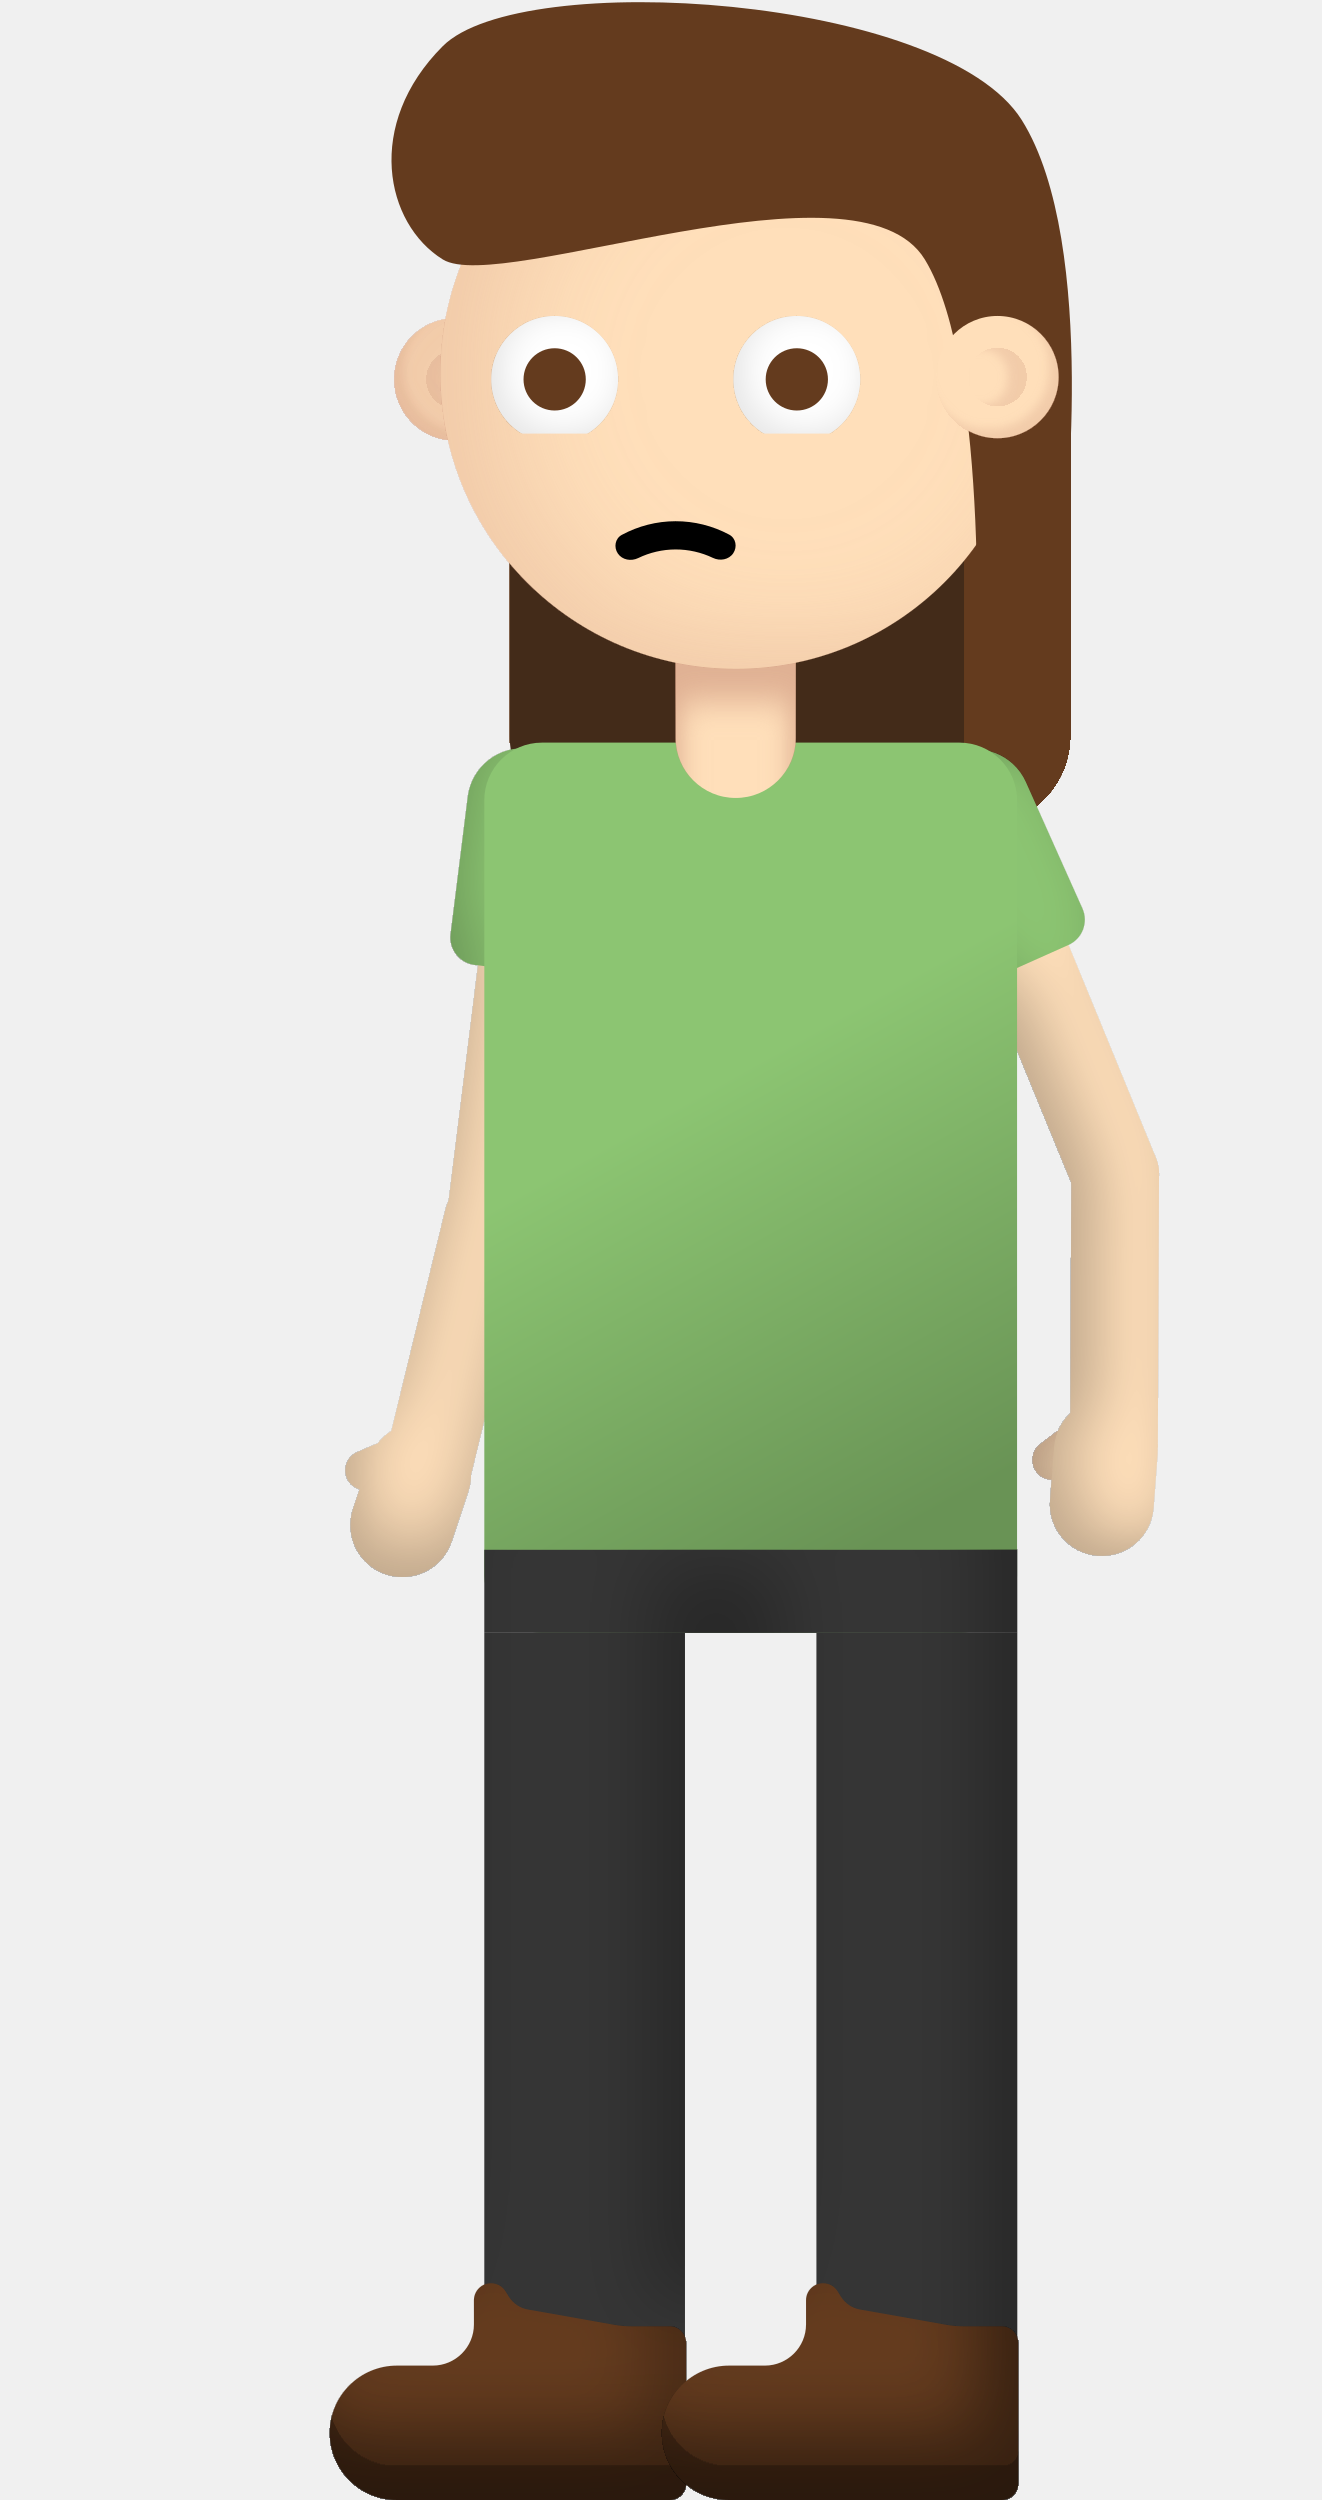
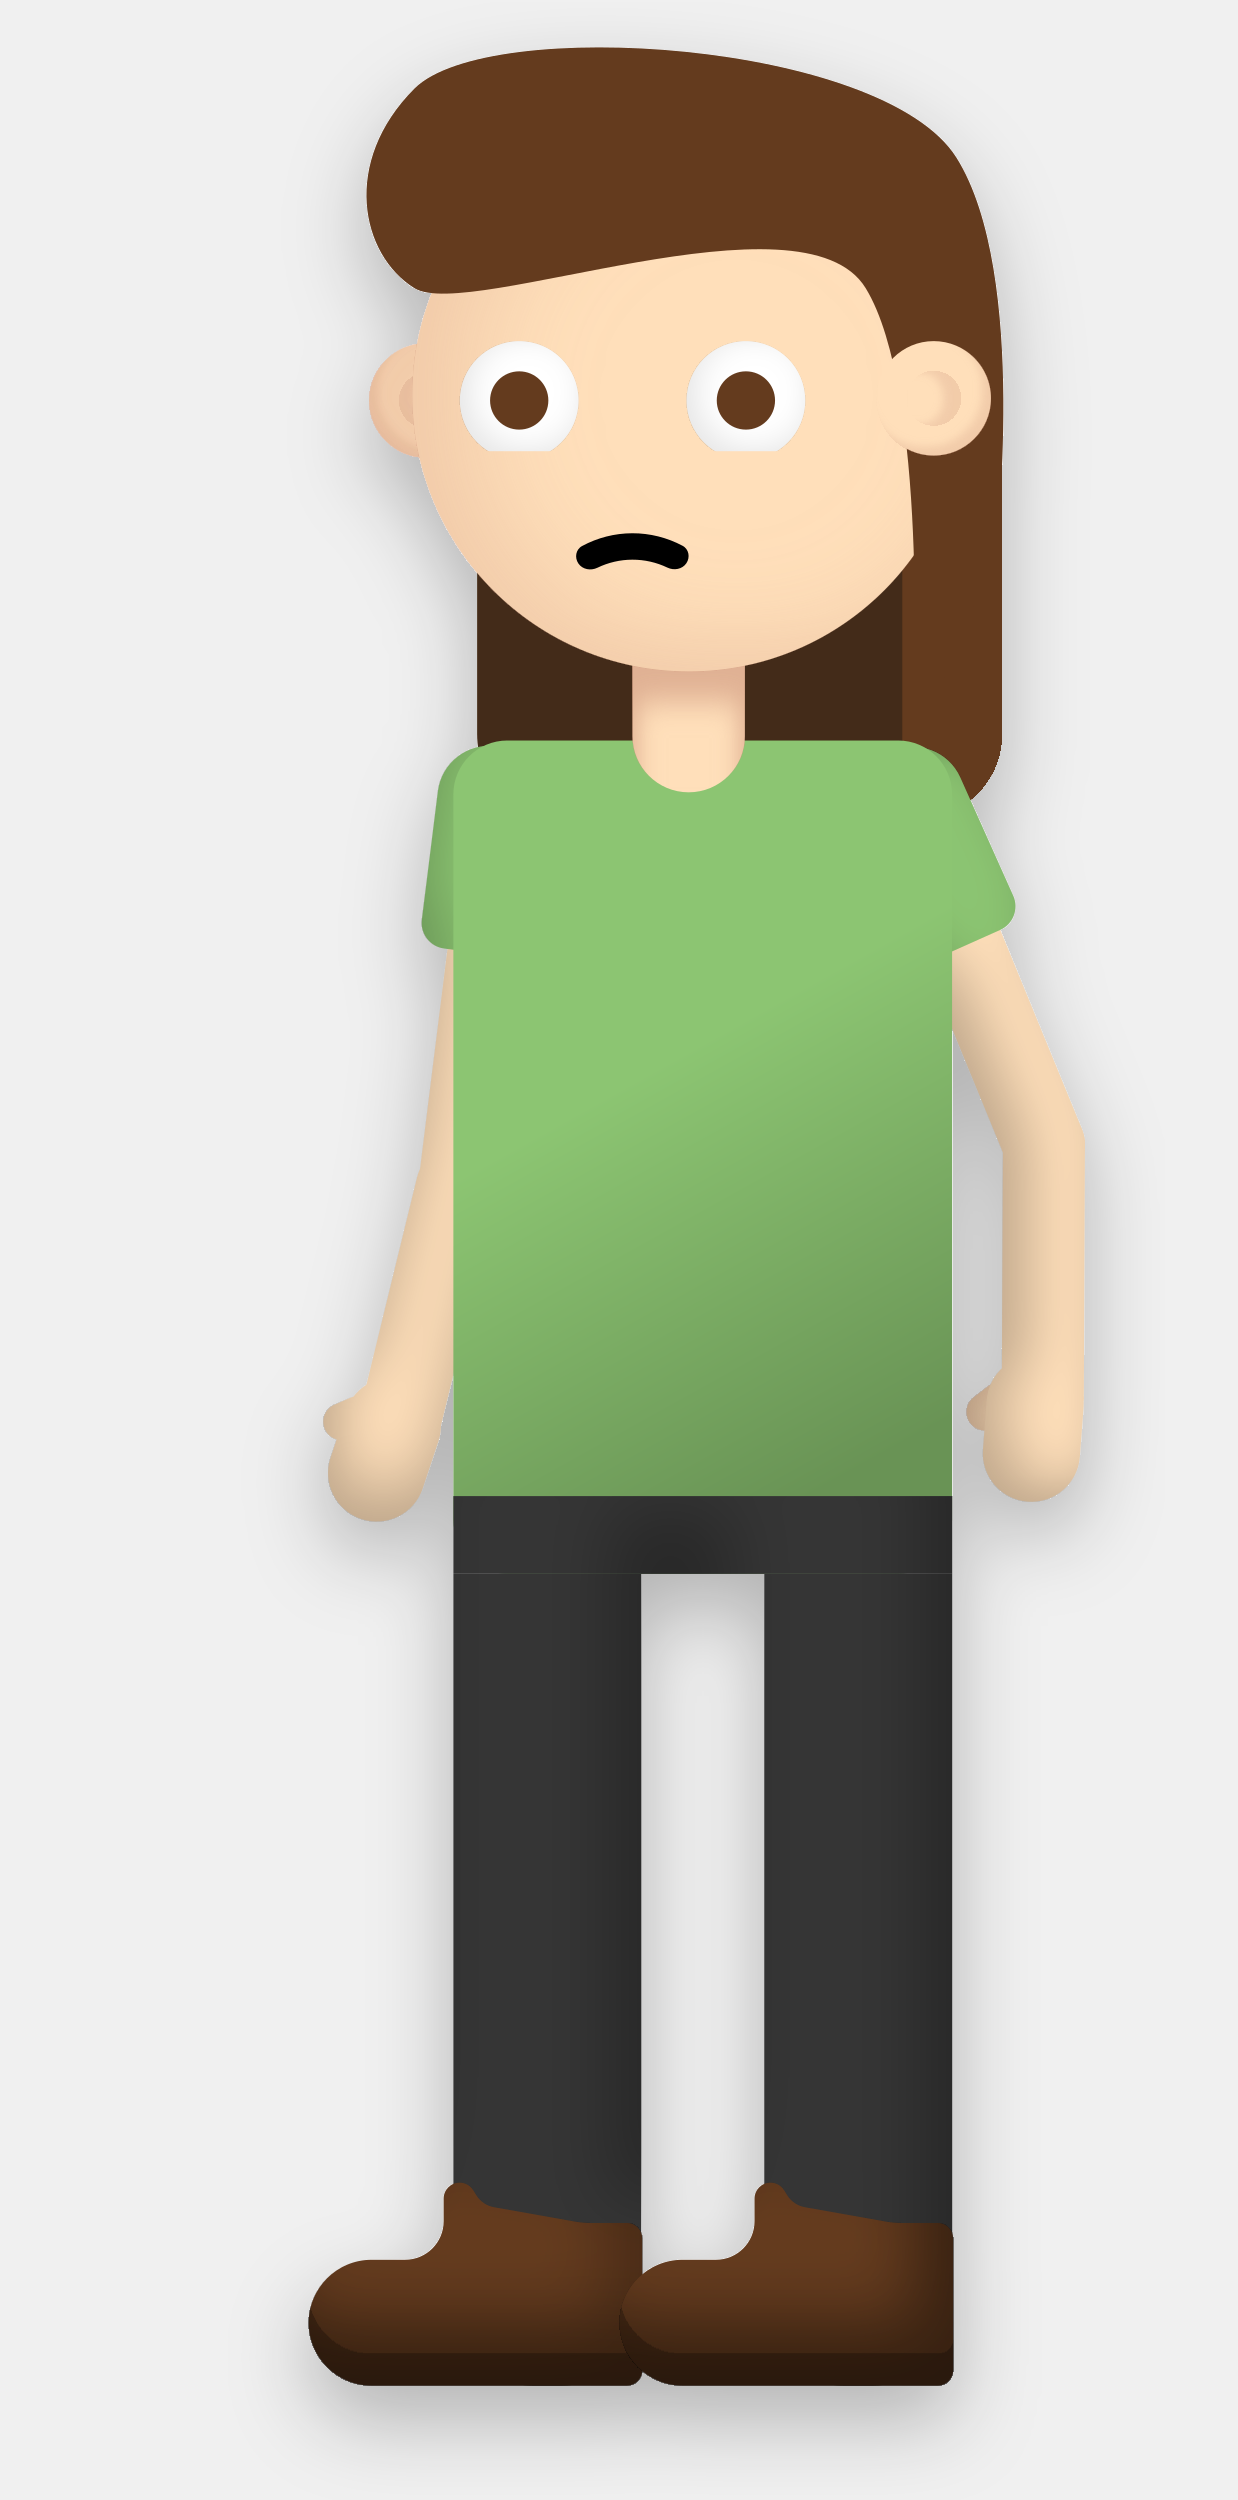
- <svg xmlns="http://www.w3.org/2000/svg" width="573" height="1084" viewBox="0 0 573 1084" fill="none">
-   <g filter="url(#filter0_i_6_113)">
-     <rect x="221" y="120" width="243" height="238" rx="39" fill="#432B19" />
+ <svg xmlns="http://www.w3.org/2000/svg" width="573" height="1158" viewBox="0 0 573 1158" fill="none">
+   <g filter="url(#filter0_d_6_113)">
+     <g filter="url(#filter1_i_6_113)">
+       <rect x="221" y="141" width="243" height="238" rx="39" fill="#432B19" />
+     </g>
+     <g filter="url(#filter2_i_6_113)">
+       <path d="M231.301 553.901C230.206 562.67 222.211 568.891 213.442 567.796L210.465 567.425C200.053 566.125 192.665 556.63 193.965 546.218L212.791 395.388L250.498 400.094L231.301 553.901Z" fill="#FFDFBA" />
+       <path d="M230.774 551.552C232.869 542.967 227.608 534.31 219.023 532.215L216.109 531.504C205.914 529.016 195.634 535.264 193.146 545.458L166.742 653.667L203.659 662.676L230.774 551.552Z" fill="#FFDFBA" />
+       <path d="M205.829 439.388C199.252 438.567 194.587 432.57 195.408 425.994L202.841 366.456C204.483 353.303 216.476 343.972 229.629 345.614L269.321 350.57L258.915 433.922C258.094 440.499 252.097 445.164 245.52 444.343L205.829 439.388Z" fill="#8CC572" />
+       <rect x="188.691" y="710.74" width="45" height="68" rx="22.5" transform="rotate(-161.566 188.691 710.74)" fill="#FFDFBA" />
+       <rect width="17.181" height="25.295" rx="8.591" transform="matrix(0.398012 0.91738 0.91738 -0.398012 147.038 654.061)" fill="#FFDFBA" />
+     </g>
+     <g filter="url(#filter3_i_6_113)">
+       <path d="M467.13 540.157C470.484 548.332 479.831 552.24 488.006 548.885L490.781 547.746C500.489 543.763 505.13 532.663 501.146 522.956L443.441 382.335L408.286 396.761L467.13 540.157Z" fill="#FFDFBA" />
+       <path d="M464.559 527.223C464.598 518.386 471.794 511.255 480.63 511.294L483.63 511.308C494.123 511.354 502.592 519.899 502.545 530.392L502.018 648.733L464.018 648.563L464.559 527.223Z" fill="#FFDFBA" />
+       <path d="M426.746 447.077C420.696 449.782 413.598 447.071 410.893 441.02L376.607 364.336L413.123 348.01C425.224 342.599 439.419 348.023 444.829 360.123L469.319 414.898C472.024 420.948 469.313 428.045 463.263 430.751L426.746 447.077Z" fill="#8CC572" />
+       <g filter="url(#filter4_i_6_113)">
+         <rect width="17.181" height="25.295" rx="8.591" transform="matrix(0.609606 0.792705 0.792705 -0.609606 444.27 652.45)" fill="#FFDFBA" />
+       </g>
+       <rect x="498.482" y="697.268" width="45" height="68" rx="22.5" transform="rotate(-175.673 498.482 697.268)" fill="#FFDFBA" />
+     </g>
+     <rect x="210" y="343" width="231" height="386" rx="25" fill="url(#paint0_linear_6_113)" />
+     <g filter="url(#filter5_i_6_113)">
+       <path d="M210 693H441V729H210V693Z" fill="#353535" />
+       <path d="M210 729H297V1068.5C297 1088.66 280.658 1105 260.5 1105H246.5C226.341 1105 210 1088.66 210 1068.5V729Z" fill="#353535" />
+       <g filter="url(#filter6_ii_6_113)">
+         <path d="M297.5 1097.83V1036.86C297.5 1035.08 296.834 1033.36 295.634 1032.04C294.275 1030.54 292.348 1029.69 290.329 1029.69H273.783C271.266 1029.69 268.753 1029.47 266.275 1029.03L228.892 1022.4C225.46 1021.79 222.448 1019.75 220.606 1016.79L219.17 1014.49C217.82 1012.32 215.447 1011 212.893 1011C208.81 1011 205.5 1014.31 205.5 1018.39V1028.87C205.5 1038.73 197.501 1046.73 187.634 1046.73H172.134C156.044 1046.73 143 1059.77 143 1075.87C143 1091.96 156.044 1105 172.134 1105H290.329C292.348 1105 294.275 1104.15 295.634 1102.65C296.834 1101.33 297.5 1099.61 297.5 1097.83Z" fill="#643B1E" />
+       </g>
+       <path d="M354 729H441V1068.5C441 1088.66 424.658 1105 404.5 1105H390.5C370.341 1105 354 1088.66 354 1068.5V729Z" fill="#353535" />
+       <g filter="url(#filter7_ii_6_113)">
+         <path d="M441.5 1097.83V1036.86C441.5 1035.08 440.834 1033.36 439.634 1032.04C438.275 1030.54 436.348 1029.69 434.329 1029.69H417.783C415.266 1029.69 412.753 1029.47 410.275 1029.03L372.892 1022.4C369.46 1021.79 366.448 1019.75 364.606 1016.79L363.17 1014.49C361.82 1012.32 359.447 1011 356.893 1011C352.81 1011 349.5 1014.31 349.5 1018.39V1028.87C349.5 1038.73 341.501 1046.73 331.634 1046.73H316.134C300.044 1046.73 287 1059.77 287 1075.87C287 1091.96 300.044 1105 316.134 1105H434.329C436.348 1105 438.275 1104.15 439.634 1102.65C440.834 1101.33 441.5 1099.61 441.5 1097.83Z" fill="#643B1E" />
+       </g>
+     </g>
+     <g filter="url(#filter8_i_6_113)">
+       <path d="M293 297C293 293.686 295.686 291 299 291H339C342.314 291 345 293.686 345 297V341C345 355.359 333.359 367 319 367V367C304.641 367 293 355.359 293 341V297Z" fill="#FFDFBA" />
+     </g>
+     <g filter="url(#filter9_i_6_113)">
+       <g filter="url(#filter10_i_6_113)">
+         <circle cx="197.5" cy="185.5" r="26.5" fill="#FFDFBA" />
+       </g>
+       <g filter="url(#filter11_i_6_113)">
+         <circle cx="197.5" cy="185.5" r="12.5" fill="#FFDFBA" />
+       </g>
+     </g>
+     <g filter="url(#filter12_i_6_113)">
+       <circle cx="319" cy="183" r="128" fill="#FFDFBA" />
+     </g>
+     <path d="M401 133.5C430 181 423 324 423 324L432 327L461 256C461 256 477 127 443 73C409 19 226 7 192 41C158 75 167 118 192 133.5C217 149 372 86 401 133.5Z" fill="#643B1E" />
+     <g filter="url(#filter13_i_6_113)">
+       <circle cx="432.5" cy="184.5" r="26.5" fill="#FFDFBA" />
+     </g>
+     <g filter="url(#filter14_i_6_113)">
+       <circle cx="432.5" cy="184.5" r="12.5" fill="#FFDFBA" />
+     </g>
+     <mask id="mask0_6_113" style="mask-type:alpha" maskUnits="userSpaceOnUse" x="201" y="136" width="184" height="73">
+       <path d="M202 136H384.937V209H202V136Z" fill="#C4C4C4" />
+     </mask>
+     <g mask="url(#mask0_6_113)">
+       <g filter="url(#filter15_i_6_113)">
+         <circle cx="240.5" cy="185.5" r="27.5" fill="white" />
+       </g>
+       <circle cx="240.5" cy="185.5" r="13.5" fill="#643B1E" />
+       <g filter="url(#filter16_i_6_113)">
+         <circle cx="345.5" cy="185.5" r="27.5" fill="white" />
+       </g>
+       <circle cx="345.5" cy="185.5" r="13.5" fill="#643B1E" />
+     </g>
+     <path d="M267.901 261C266.041 258.257 266.705 254.492 269.622 252.918C276.765 249.064 284.746 247.019 292.886 247C301.026 246.981 309.016 248.989 316.176 252.81C319.1 254.37 319.782 258.133 317.933 260.885V260.885C316.036 263.709 312.204 264.376 309.134 262.908C304.081 260.491 298.545 259.228 292.914 259.241C287.282 259.254 281.751 260.543 276.709 262.984C273.646 264.466 269.811 263.816 267.901 261V261Z" fill="black" />
  </g>
-   <g filter="url(#filter1_i_6_113)">
-     <path d="M231.301 532.901C230.206 541.67 222.211 547.891 213.442 546.796L210.465 546.425C200.053 545.125 192.665 535.63 193.965 525.218L212.791 374.388L250.498 379.094L231.301 532.901Z" fill="#FFDFBA" />
-     <path d="M230.774 530.552C232.869 521.967 227.608 513.31 219.023 511.215L216.109 510.504C205.914 508.016 195.634 514.264 193.146 524.458L166.742 632.667L203.659 641.676L230.774 530.552Z" fill="#FFDFBA" />
-     <path d="M205.829 418.388C199.252 417.567 194.587 411.57 195.408 404.994L202.841 345.456C204.483 332.303 216.476 322.972 229.629 324.614L269.321 329.57L258.915 412.922C258.094 419.499 252.097 424.164 245.52 423.343L205.829 418.388Z" fill="#8CC572" />
-     <rect x="188.691" y="689.74" width="45" height="68" rx="22.5" transform="rotate(-161.566 188.691 689.74)" fill="#FFDFBA" />
-     <rect width="17.181" height="25.295" rx="8.591" transform="matrix(0.398012 0.91738 0.91738 -0.398012 147.038 633.061)" fill="#FFDFBA" />
-   </g>
-   <g filter="url(#filter2_i_6_113)">
-     <path d="M467.13 519.157C470.484 527.332 479.831 531.24 488.006 527.885L490.781 526.746C500.489 522.763 505.13 511.663 501.146 501.956L443.441 361.335L408.286 375.761L467.13 519.157Z" fill="#FFDFBA" />
-     <path d="M464.559 506.223C464.598 497.386 471.794 490.255 480.63 490.294L483.63 490.308C494.123 490.354 502.592 498.899 502.545 509.392L502.018 627.733L464.018 627.563L464.559 506.223Z" fill="#FFDFBA" />
-     <path d="M426.746 426.077C420.696 428.782 413.598 426.071 410.893 420.02L376.607 343.336L413.123 327.01C425.224 321.599 439.419 327.023 444.829 339.123L469.319 393.898C472.024 399.948 469.313 407.045 463.263 409.751L426.746 426.077Z" fill="#8CC572" />
-     <g filter="url(#filter3_i_6_113)">
-       <rect width="17.181" height="25.295" rx="8.591" transform="matrix(0.609606 0.792705 0.792705 -0.609606 444.27 631.45)" fill="#FFDFBA" />
-     </g>
-     <rect x="498.482" y="676.268" width="45" height="68" rx="22.5" transform="rotate(-175.673 498.482 676.268)" fill="#FFDFBA" />
-   </g>
-   <rect x="210" y="322" width="231" height="386" rx="25" fill="url(#paint0_linear_6_113)" />
-   <g filter="url(#filter4_i_6_113)">
-     <path d="M210 672H441V708H210V672Z" fill="#353535" />
-     <path d="M210 708H297V1047.5C297 1067.66 280.658 1084 260.5 1084H246.5C226.341 1084 210 1067.66 210 1047.5V708Z" fill="#353535" />
-     <g filter="url(#filter5_ii_6_113)">
-       <path d="M297.5 1076.83V1015.86C297.5 1014.08 296.834 1012.36 295.634 1011.04C294.275 1009.54 292.348 1008.69 290.329 1008.69H273.783C271.266 1008.69 268.753 1008.47 266.275 1008.03L228.892 1001.4C225.46 1000.79 222.448 998.754 220.606 995.795L219.17 993.487C217.82 991.318 215.447 990 212.893 990C208.81 990 205.5 993.31 205.5 997.393V1007.87C205.5 1017.73 197.501 1025.73 187.634 1025.73H172.134C156.044 1025.73 143 1038.77 143 1054.87C143 1070.96 156.044 1084 172.134 1084H290.329C292.348 1084 294.275 1083.15 295.634 1081.65C296.834 1080.33 297.5 1078.61 297.5 1076.83Z" fill="#643B1E" />
-     </g>
-     <path d="M354 708H441V1047.5C441 1067.66 424.658 1084 404.5 1084H390.5C370.341 1084 354 1067.66 354 1047.5V708Z" fill="#353535" />
-     <g filter="url(#filter6_ii_6_113)">
-       <path d="M441.5 1076.83V1015.86C441.5 1014.08 440.834 1012.36 439.634 1011.04C438.275 1009.54 436.348 1008.69 434.329 1008.69H417.783C415.266 1008.69 412.753 1008.47 410.275 1008.03L372.892 1001.4C369.46 1000.79 366.448 998.754 364.606 995.795L363.17 993.487C361.82 991.318 359.447 990 356.893 990C352.81 990 349.5 993.31 349.5 997.393V1007.87C349.5 1017.73 341.501 1025.73 331.634 1025.73H316.134C300.044 1025.73 287 1038.77 287 1054.87C287 1070.96 300.044 1084 316.134 1084H434.329C436.348 1084 438.275 1083.15 439.634 1081.65C440.834 1080.33 441.5 1078.61 441.5 1076.83Z" fill="#643B1E" />
-     </g>
-   </g>
-   <g filter="url(#filter7_i_6_113)">
-     <path d="M293 276C293 272.686 295.686 270 299 270H339C342.314 270 345 272.686 345 276V320C345 334.359 333.359 346 319 346V346C304.641 346 293 334.359 293 320V276Z" fill="#FFDFBA" />
-   </g>
-   <g filter="url(#filter8_i_6_113)">
-     <g filter="url(#filter9_i_6_113)">
-       <circle cx="197.5" cy="164.5" r="26.5" fill="#FFDFBA" />
-     </g>
-     <g filter="url(#filter10_i_6_113)">
-       <circle cx="197.5" cy="164.5" r="12.5" fill="#FFDFBA" />
-     </g>
-   </g>
-   <g filter="url(#filter11_i_6_113)">
-     <circle cx="319" cy="162" r="128" fill="#FFDFBA" />
-   </g>
-   <path d="M401 112.5C430 160 423 303 423 303L432 306L461 235C461 235 477 106 443 52C409 -2 226 -14 192 20C158 54 167 97 192 112.5C217 128 372 65 401 112.5Z" fill="#643B1E" />
-   <g filter="url(#filter12_i_6_113)">
-     <circle cx="432.5" cy="163.5" r="26.5" fill="#FFDFBA" />
-   </g>
-   <g filter="url(#filter13_i_6_113)">
-     <circle cx="432.5" cy="163.5" r="12.5" fill="#FFDFBA" />
-   </g>
-   <mask id="mask0_6_113" style="mask-type:alpha" maskUnits="userSpaceOnUse" x="201" y="115" width="184" height="73">
-     <path d="M202 115H384.937V188H202V115Z" fill="#C4C4C4" />
-   </mask>
-   <g mask="url(#mask0_6_113)">
-     <g filter="url(#filter14_i_6_113)">
-       <circle cx="240.5" cy="164.5" r="27.5" fill="white" />
-     </g>
-     <circle cx="240.5" cy="164.5" r="13.5" fill="#643B1E" />
-     <g filter="url(#filter15_i_6_113)">
-       <circle cx="345.5" cy="164.5" r="27.5" fill="white" />
-     </g>
-     <circle cx="345.5" cy="164.5" r="13.5" fill="#643B1E" />
-   </g>
-   <path d="M267.901 240C266.041 237.257 266.705 233.492 269.622 231.918C276.765 228.064 284.746 226.019 292.886 226C301.026 225.981 309.016 227.989 316.176 231.81C319.1 233.37 319.782 237.133 317.933 239.885V239.885C316.036 242.709 312.204 243.376 309.134 241.908C304.081 239.491 298.545 238.228 292.914 238.241C287.282 238.254 281.751 239.543 276.709 241.983C273.646 243.466 269.811 242.816 267.901 240V240Z" fill="black" />
  <defs>
-     <filter id="filter0_i_6_113" x="221" y="120" width="243" height="238" filterUnits="userSpaceOnUse" color-interpolation-filters="sRGB">
+     <filter id="filter0_d_6_113" x="106" y="0.945" width="433.573" height="1157.05" filterUnits="userSpaceOnUse" color-interpolation-filters="sRGB">
+       <feFlood flood-opacity="0" result="BackgroundImageFix" />
+       <feColorMatrix in="SourceAlpha" type="matrix" values="0 0 0 0 0 0 0 0 0 0 0 0 0 0 0 0 0 0 127 0" result="hardAlpha" />
+       <feOffset dy="16" />
+       <feGaussianBlur stdDeviation="18.5" />
+       <feComposite in2="hardAlpha" operator="out" />
+       <feColorMatrix type="matrix" values="0 0 0 0 0 0 0 0 0 0 0 0 0 0 0 0 0 0 0.25 0" />
+       <feBlend mode="normal" in2="BackgroundImageFix" result="effect1_dropShadow_6_113" />
+       <feBlend mode="normal" in="SourceGraphic" in2="effect1_dropShadow_6_113" result="shape" />
+     </filter>
+     <filter id="filter1_i_6_113" x="221" y="141" width="243" height="238" filterUnits="userSpaceOnUse" color-interpolation-filters="sRGB">
      <feFlood flood-opacity="0" result="BackgroundImageFix" />
      <feBlend mode="normal" in="SourceGraphic" in2="BackgroundImageFix" result="shape" />
      <feColorMatrix in="SourceAlpha" type="matrix" values="0 0 0 0 0 0 0 0 0 0 0 0 0 0 0 0 0 0 127 0" result="hardAlpha" />
      <feOffset dx="-46" dy="40" />
      <feComposite in2="hardAlpha" operator="arithmetic" k2="-1" k3="1" />
      <feColorMatrix type="matrix" values="0 0 0 0 0.392 0 0 0 0 0.232 0 0 0 0 0.116 0 0 0 1 0" />
      <feBlend mode="normal" in2="shape" result="effect1_innerShadow_6_113" />
    </filter>
-     <filter id="filter1_i_6_113" x="149.745" y="311.427" width="122.576" height="372.36" filterUnits="userSpaceOnUse" color-interpolation-filters="sRGB">
+     <filter id="filter2_i_6_113" x="149.745" y="332.427" width="122.576" height="372.36" filterUnits="userSpaceOnUse" color-interpolation-filters="sRGB">
      <feFlood flood-opacity="0" result="BackgroundImageFix" />
      <feBlend mode="normal" in="SourceGraphic" in2="BackgroundImageFix" result="shape" />
      <feColorMatrix in="SourceAlpha" type="matrix" values="0 0 0 0 0 0 0 0 0 0 0 0 0 0 0 0 0 0 127 0" result="hardAlpha" />
      <feOffset dx="3" dy="-13" />
      <feGaussianBlur stdDeviation="14.5" />
      <feComposite in2="hardAlpha" operator="arithmetic" k2="-1" k3="1" />
      <feColorMatrix type="matrix" values="0 0 0 0 0 0 0 0 0 0 0 0 0 0 0 0 0 0 0.25 0" />
      <feBlend mode="normal" in2="shape" result="effect1_innerShadow_6_113" />
    </filter>
-     <filter id="filter2_i_6_113" x="376.607" y="320.913" width="137.966" height="353.722" filterUnits="userSpaceOnUse" color-interpolation-filters="sRGB">
+     <filter id="filter3_i_6_113" x="376.607" y="341.913" width="137.966" height="353.722" filterUnits="userSpaceOnUse" color-interpolation-filters="sRGB">
      <feFlood flood-opacity="0" result="BackgroundImageFix" />
      <feBlend mode="normal" in="SourceGraphic" in2="BackgroundImageFix" result="shape" />
      <feColorMatrix in="SourceAlpha" type="matrix" values="0 0 0 0 0 0 0 0 0 0 0 0 0 0 0 0 0 0 127 0" result="hardAlpha" />
      <feOffset dx="12" dy="-4" />
      <feGaussianBlur stdDeviation="13.5" />
      <feComposite in2="hardAlpha" operator="arithmetic" k2="-1" k3="1" />
      <feColorMatrix type="matrix" values="0 0 0 0 0 0 0 0 0 0 0 0 0 0 0 0 0 0 0.25 0" />
      <feBlend mode="normal" in2="shape" result="effect1_innerShadow_6_113" />
    </filter>
-     <filter id="filter3_i_6_113" x="447.725" y="619.486" width="23.614" height="26.128" filterUnits="userSpaceOnUse" color-interpolation-filters="sRGB">
+     <filter id="filter4_i_6_113" x="447.725" y="640.486" width="23.614" height="26.128" filterUnits="userSpaceOnUse" color-interpolation-filters="sRGB">
      <feFlood flood-opacity="0" result="BackgroundImageFix" />
      <feBlend mode="normal" in="SourceGraphic" in2="BackgroundImageFix" result="shape" />
      <feColorMatrix in="SourceAlpha" type="matrix" values="0 0 0 0 0 0 0 0 0 0 0 0 0 0 0 0 0 0 127 0" result="hardAlpha" />
      <feOffset dy="4" />
      <feGaussianBlur stdDeviation="7" />
      <feComposite in2="hardAlpha" operator="arithmetic" k2="-1" k3="1" />
      <feColorMatrix type="matrix" values="0 0 0 0 0.796 0 0 0 0 0.573 0 0 0 0 0.478 0 0 0 0.25 0" />
      <feBlend mode="normal" in2="shape" result="effect1_innerShadow_6_113" />
    </filter>
-     <filter id="filter4_i_6_113" x="128" y="642" width="313.5" height="442" filterUnits="userSpaceOnUse" color-interpolation-filters="sRGB">
+     <filter id="filter5_i_6_113" x="128" y="663" width="313.5" height="442" filterUnits="userSpaceOnUse" color-interpolation-filters="sRGB">
      <feFlood flood-opacity="0" result="BackgroundImageFix" />
      <feBlend mode="normal" in="SourceGraphic" in2="BackgroundImageFix" result="shape" />
      <feColorMatrix in="SourceAlpha" type="matrix" values="0 0 0 0 0 0 0 0 0 0 0 0 0 0 0 0 0 0 127 0" result="hardAlpha" />
      <feOffset dx="-15" dy="-30" />
      <feGaussianBlur stdDeviation="16" />
      <feComposite in2="hardAlpha" operator="arithmetic" k2="-1" k3="1" />
      <feColorMatrix type="matrix" values="0 0 0 0 0 0 0 0 0 0 0 0 0 0 0 0 0 0 0.25 0" />
      <feBlend mode="normal" in2="shape" result="effect1_innerShadow_6_113" />
    </filter>
-     <filter id="filter5_ii_6_113" x="127" y="964" width="170.5" height="120" filterUnits="userSpaceOnUse" color-interpolation-filters="sRGB">
+     <filter id="filter6_ii_6_113" x="127" y="985" width="170.5" height="120" filterUnits="userSpaceOnUse" color-interpolation-filters="sRGB">
      <feFlood flood-opacity="0" result="BackgroundImageFix" />
      <feBlend mode="normal" in="SourceGraphic" in2="BackgroundImageFix" result="shape" />
      <feColorMatrix in="SourceAlpha" type="matrix" values="0 0 0 0 0 0 0 0 0 0 0 0 0 0 0 0 0 0 127 0" result="hardAlpha" />
      <feOffset dy="-15" />
      <feComposite in2="hardAlpha" operator="arithmetic" k2="-1" k3="1" />
      <feColorMatrix type="matrix" values="0 0 0 0 0 0 0 0 0 0 0 0 0 0 0 0 0 0 0.25 0" />
      <feBlend mode="normal" in2="shape" result="effect1_innerShadow_6_113" />
      <feColorMatrix in="SourceAlpha" type="matrix" values="0 0 0 0 0 0 0 0 0 0 0 0 0 0 0 0 0 0 127 0" result="hardAlpha" />
      <feOffset dx="-16" dy="-26" />
      <feGaussianBlur stdDeviation="15" />
      <feComposite in2="hardAlpha" operator="arithmetic" k2="-1" k3="1" />
      <feColorMatrix type="matrix" values="0 0 0 0 0 0 0 0 0 0 0 0 0 0 0 0 0 0 0.25 0" />
      <feBlend mode="normal" in2="effect1_innerShadow_6_113" result="effect2_innerShadow_6_113" />
    </filter>
-     <filter id="filter6_ii_6_113" x="271" y="964" width="170.5" height="120" filterUnits="userSpaceOnUse" color-interpolation-filters="sRGB">
+     <filter id="filter7_ii_6_113" x="271" y="985" width="170.5" height="120" filterUnits="userSpaceOnUse" color-interpolation-filters="sRGB">
      <feFlood flood-opacity="0" result="BackgroundImageFix" />
      <feBlend mode="normal" in="SourceGraphic" in2="BackgroundImageFix" result="shape" />
      <feColorMatrix in="SourceAlpha" type="matrix" values="0 0 0 0 0 0 0 0 0 0 0 0 0 0 0 0 0 0 127 0" result="hardAlpha" />
      <feOffset dy="-15" />
      <feComposite in2="hardAlpha" operator="arithmetic" k2="-1" k3="1" />
      <feColorMatrix type="matrix" values="0 0 0 0 0 0 0 0 0 0 0 0 0 0 0 0 0 0 0.25 0" />
      <feBlend mode="normal" in2="shape" result="effect1_innerShadow_6_113" />
      <feColorMatrix in="SourceAlpha" type="matrix" values="0 0 0 0 0 0 0 0 0 0 0 0 0 0 0 0 0 0 127 0" result="hardAlpha" />
      <feOffset dx="-16" dy="-26" />
      <feGaussianBlur stdDeviation="15" />
      <feComposite in2="hardAlpha" operator="arithmetic" k2="-1" k3="1" />
      <feColorMatrix type="matrix" values="0 0 0 0 0 0 0 0 0 0 0 0 0 0 0 0 0 0 0.25 0" />
      <feBlend mode="normal" in2="effect1_innerShadow_6_113" result="effect2_innerShadow_6_113" />
    </filter>
-     <filter id="filter7_i_6_113" x="293" y="270" width="52" height="90" filterUnits="userSpaceOnUse" color-interpolation-filters="sRGB">
+     <filter id="filter8_i_6_113" x="293" y="291" width="52" height="90" filterUnits="userSpaceOnUse" color-interpolation-filters="sRGB">
      <feFlood flood-opacity="0" result="BackgroundImageFix" />
      <feBlend mode="normal" in="SourceGraphic" in2="BackgroundImageFix" result="shape" />
      <feColorMatrix in="SourceAlpha" type="matrix" values="0 0 0 0 0 0 0 0 0 0 0 0 0 0 0 0 0 0 127 0" result="hardAlpha" />
      <feOffset dy="34" />
      <feGaussianBlur stdDeviation="7" />
      <feComposite in2="hardAlpha" operator="arithmetic" k2="-1" k3="1" />
      <feColorMatrix type="matrix" values="0 0 0 0 0.796 0 0 0 0 0.573 0 0 0 0 0.478 0 0 0 0.6 0" />
      <feBlend mode="normal" in2="shape" result="effect1_innerShadow_6_113" />
    </filter>
-     <filter id="filter8_i_6_113" x="171" y="133" width="58" height="58" filterUnits="userSpaceOnUse" color-interpolation-filters="sRGB">
+     <filter id="filter9_i_6_113" x="171" y="154" width="58" height="58" filterUnits="userSpaceOnUse" color-interpolation-filters="sRGB">
      <feFlood flood-opacity="0" result="BackgroundImageFix" />
      <feBlend mode="normal" in="SourceGraphic" in2="BackgroundImageFix" result="shape" />
      <feColorMatrix in="SourceAlpha" type="matrix" values="0 0 0 0 0 0 0 0 0 0 0 0 0 0 0 0 0 0 127 0" result="hardAlpha" />
      <feOffset dx="5" dy="-5" />
      <feGaussianBlur stdDeviation="33.5" />
      <feComposite in2="hardAlpha" operator="arithmetic" k2="-1" k3="1" />
      <feColorMatrix type="matrix" values="0 0 0 0 0.796 0 0 0 0 0.573 0 0 0 0 0.478 0 0 0 0.29 0" />
      <feBlend mode="normal" in2="shape" result="effect1_innerShadow_6_113" />
    </filter>
-     <filter id="filter9_i_6_113" x="171" y="134" width="57" height="57" filterUnits="userSpaceOnUse" color-interpolation-filters="sRGB">
+     <filter id="filter10_i_6_113" x="171" y="155" width="57" height="57" filterUnits="userSpaceOnUse" color-interpolation-filters="sRGB">
      <feFlood flood-opacity="0" result="BackgroundImageFix" />
      <feBlend mode="normal" in="SourceGraphic" in2="BackgroundImageFix" result="shape" />
      <feColorMatrix in="SourceAlpha" type="matrix" values="0 0 0 0 0 0 0 0 0 0 0 0 0 0 0 0 0 0 127 0" result="hardAlpha" />
      <feOffset dx="4" dy="-4" />
      <feGaussianBlur stdDeviation="2" />
      <feComposite in2="hardAlpha" operator="arithmetic" k2="-1" k3="1" />
      <feColorMatrix type="matrix" values="0 0 0 0 0.796 0 0 0 0 0.573 0 0 0 0 0.478 0 0 0 0.25 0" />
      <feBlend mode="normal" in2="shape" result="effect1_innerShadow_6_113" />
    </filter>
-     <filter id="filter10_i_6_113" x="185" y="152" width="29" height="25" filterUnits="userSpaceOnUse" color-interpolation-filters="sRGB">
+     <filter id="filter11_i_6_113" x="185" y="173" width="29" height="25" filterUnits="userSpaceOnUse" color-interpolation-filters="sRGB">
      <feFlood flood-opacity="0" result="BackgroundImageFix" />
      <feBlend mode="normal" in="SourceGraphic" in2="BackgroundImageFix" result="shape" />
      <feColorMatrix in="SourceAlpha" type="matrix" values="0 0 0 0 0 0 0 0 0 0 0 0 0 0 0 0 0 0 127 0" result="hardAlpha" />
      <feOffset dx="8" />
      <feGaussianBlur stdDeviation="2" />
      <feComposite in2="hardAlpha" operator="arithmetic" k2="-1" k3="1" />
      <feColorMatrix type="matrix" values="0 0 0 0 0.796 0 0 0 0 0.573 0 0 0 0 0.478 0 0 0 0.25 0" />
      <feBlend mode="normal" in2="shape" result="effect1_innerShadow_6_113" />
    </filter>
-     <filter id="filter11_i_6_113" x="191" y="34" width="278" height="256" filterUnits="userSpaceOnUse" color-interpolation-filters="sRGB">
+     <filter id="filter12_i_6_113" x="191" y="55" width="278" height="256" filterUnits="userSpaceOnUse" color-interpolation-filters="sRGB">
      <feFlood flood-opacity="0" result="BackgroundImageFix" />
      <feBlend mode="normal" in="SourceGraphic" in2="BackgroundImageFix" result="shape" />
      <feColorMatrix in="SourceAlpha" type="matrix" values="0 0 0 0 0 0 0 0 0 0 0 0 0 0 0 0 0 0 127 0" result="hardAlpha" />
      <feOffset dx="22" />
      <feGaussianBlur stdDeviation="28" />
      <feComposite in2="hardAlpha" operator="arithmetic" k2="-1" k3="1" />
      <feColorMatrix type="matrix" values="0 0 0 0 0.796 0 0 0 0 0.573 0 0 0 0 0.477 0 0 0 0.29 0" />
      <feBlend mode="normal" in2="shape" result="effect1_innerShadow_6_113" />
    </filter>
-     <filter id="filter12_i_6_113" x="402" y="133" width="57" height="57" filterUnits="userSpaceOnUse" color-interpolation-filters="sRGB">
+     <filter id="filter13_i_6_113" x="402" y="154" width="57" height="57" filterUnits="userSpaceOnUse" color-interpolation-filters="sRGB">
      <feFlood flood-opacity="0" result="BackgroundImageFix" />
      <feBlend mode="normal" in="SourceGraphic" in2="BackgroundImageFix" result="shape" />
      <feColorMatrix in="SourceAlpha" type="matrix" values="0 0 0 0 0 0 0 0 0 0 0 0 0 0 0 0 0 0 127 0" result="hardAlpha" />
      <feOffset dx="-4" dy="-4" />
      <feGaussianBlur stdDeviation="2" />
      <feComposite in2="hardAlpha" operator="arithmetic" k2="-1" k3="1" />
      <feColorMatrix type="matrix" values="0 0 0 0 0.796 0 0 0 0 0.573 0 0 0 0 0.478 0 0 0 0.25 0" />
      <feBlend mode="normal" in2="shape" result="effect1_innerShadow_6_113" />
    </filter>
-     <filter id="filter13_i_6_113" x="416" y="151" width="29" height="25" filterUnits="userSpaceOnUse" color-interpolation-filters="sRGB">
+     <filter id="filter14_i_6_113" x="416" y="172" width="29" height="25" filterUnits="userSpaceOnUse" color-interpolation-filters="sRGB">
      <feFlood flood-opacity="0" result="BackgroundImageFix" />
      <feBlend mode="normal" in="SourceGraphic" in2="BackgroundImageFix" result="shape" />
      <feColorMatrix in="SourceAlpha" type="matrix" values="0 0 0 0 0 0 0 0 0 0 0 0 0 0 0 0 0 0 127 0" result="hardAlpha" />
      <feOffset dx="-8" />
      <feGaussianBlur stdDeviation="2" />
      <feComposite in2="hardAlpha" operator="arithmetic" k2="-1" k3="1" />
      <feColorMatrix type="matrix" values="0 0 0 0 0.796 0 0 0 0 0.573 0 0 0 0 0.478 0 0 0 0.25 0" />
      <feBlend mode="normal" in2="shape" result="effect1_innerShadow_6_113" />
    </filter>
-     <filter id="filter14_i_6_113" x="213" y="133" width="59" height="59" filterUnits="userSpaceOnUse" color-interpolation-filters="sRGB">
+     <filter id="filter15_i_6_113" x="213" y="154" width="59" height="59" filterUnits="userSpaceOnUse" color-interpolation-filters="sRGB">
      <feFlood flood-opacity="0" result="BackgroundImageFix" />
      <feBlend mode="normal" in="SourceGraphic" in2="BackgroundImageFix" result="shape" />
      <feColorMatrix in="SourceAlpha" type="matrix" values="0 0 0 0 0 0 0 0 0 0 0 0 0 0 0 0 0 0 127 0" result="hardAlpha" />
      <feOffset dx="4" dy="-4" />
      <feGaussianBlur stdDeviation="7.5" />
      <feComposite in2="hardAlpha" operator="arithmetic" k2="-1" k3="1" />
      <feColorMatrix type="matrix" values="0 0 0 0 0 0 0 0 0 0 0 0 0 0 0 0 0 0 0.1 0" />
      <feBlend mode="normal" in2="shape" result="effect1_innerShadow_6_113" />
    </filter>
-     <filter id="filter15_i_6_113" x="318" y="133" width="59" height="59" filterUnits="userSpaceOnUse" color-interpolation-filters="sRGB">
+     <filter id="filter16_i_6_113" x="318" y="154" width="59" height="59" filterUnits="userSpaceOnUse" color-interpolation-filters="sRGB">
      <feFlood flood-opacity="0" result="BackgroundImageFix" />
      <feBlend mode="normal" in="SourceGraphic" in2="BackgroundImageFix" result="shape" />
      <feColorMatrix in="SourceAlpha" type="matrix" values="0 0 0 0 0 0 0 0 0 0 0 0 0 0 0 0 0 0 127 0" result="hardAlpha" />
      <feOffset dx="4" dy="-4" />
      <feGaussianBlur stdDeviation="7.5" />
      <feComposite in2="hardAlpha" operator="arithmetic" k2="-1" k3="1" />
      <feColorMatrix type="matrix" values="0 0 0 0 0 0 0 0 0 0 0 0 0 0 0 0 0 0 0.1 0" />
      <feBlend mode="normal" in2="shape" result="effect1_innerShadow_6_113" />
    </filter>
-     <linearGradient id="paint0_linear_6_113" x1="297" y1="477" x2="398.5" y2="659.5" gradientUnits="userSpaceOnUse">
+     <linearGradient id="paint0_linear_6_113" x1="297" y1="498" x2="398.5" y2="680.5" gradientUnits="userSpaceOnUse">
      <stop stop-color="#8CC572" />
      <stop offset="1" stop-color="#699355" />
    </linearGradient>
  </defs>
</svg>
